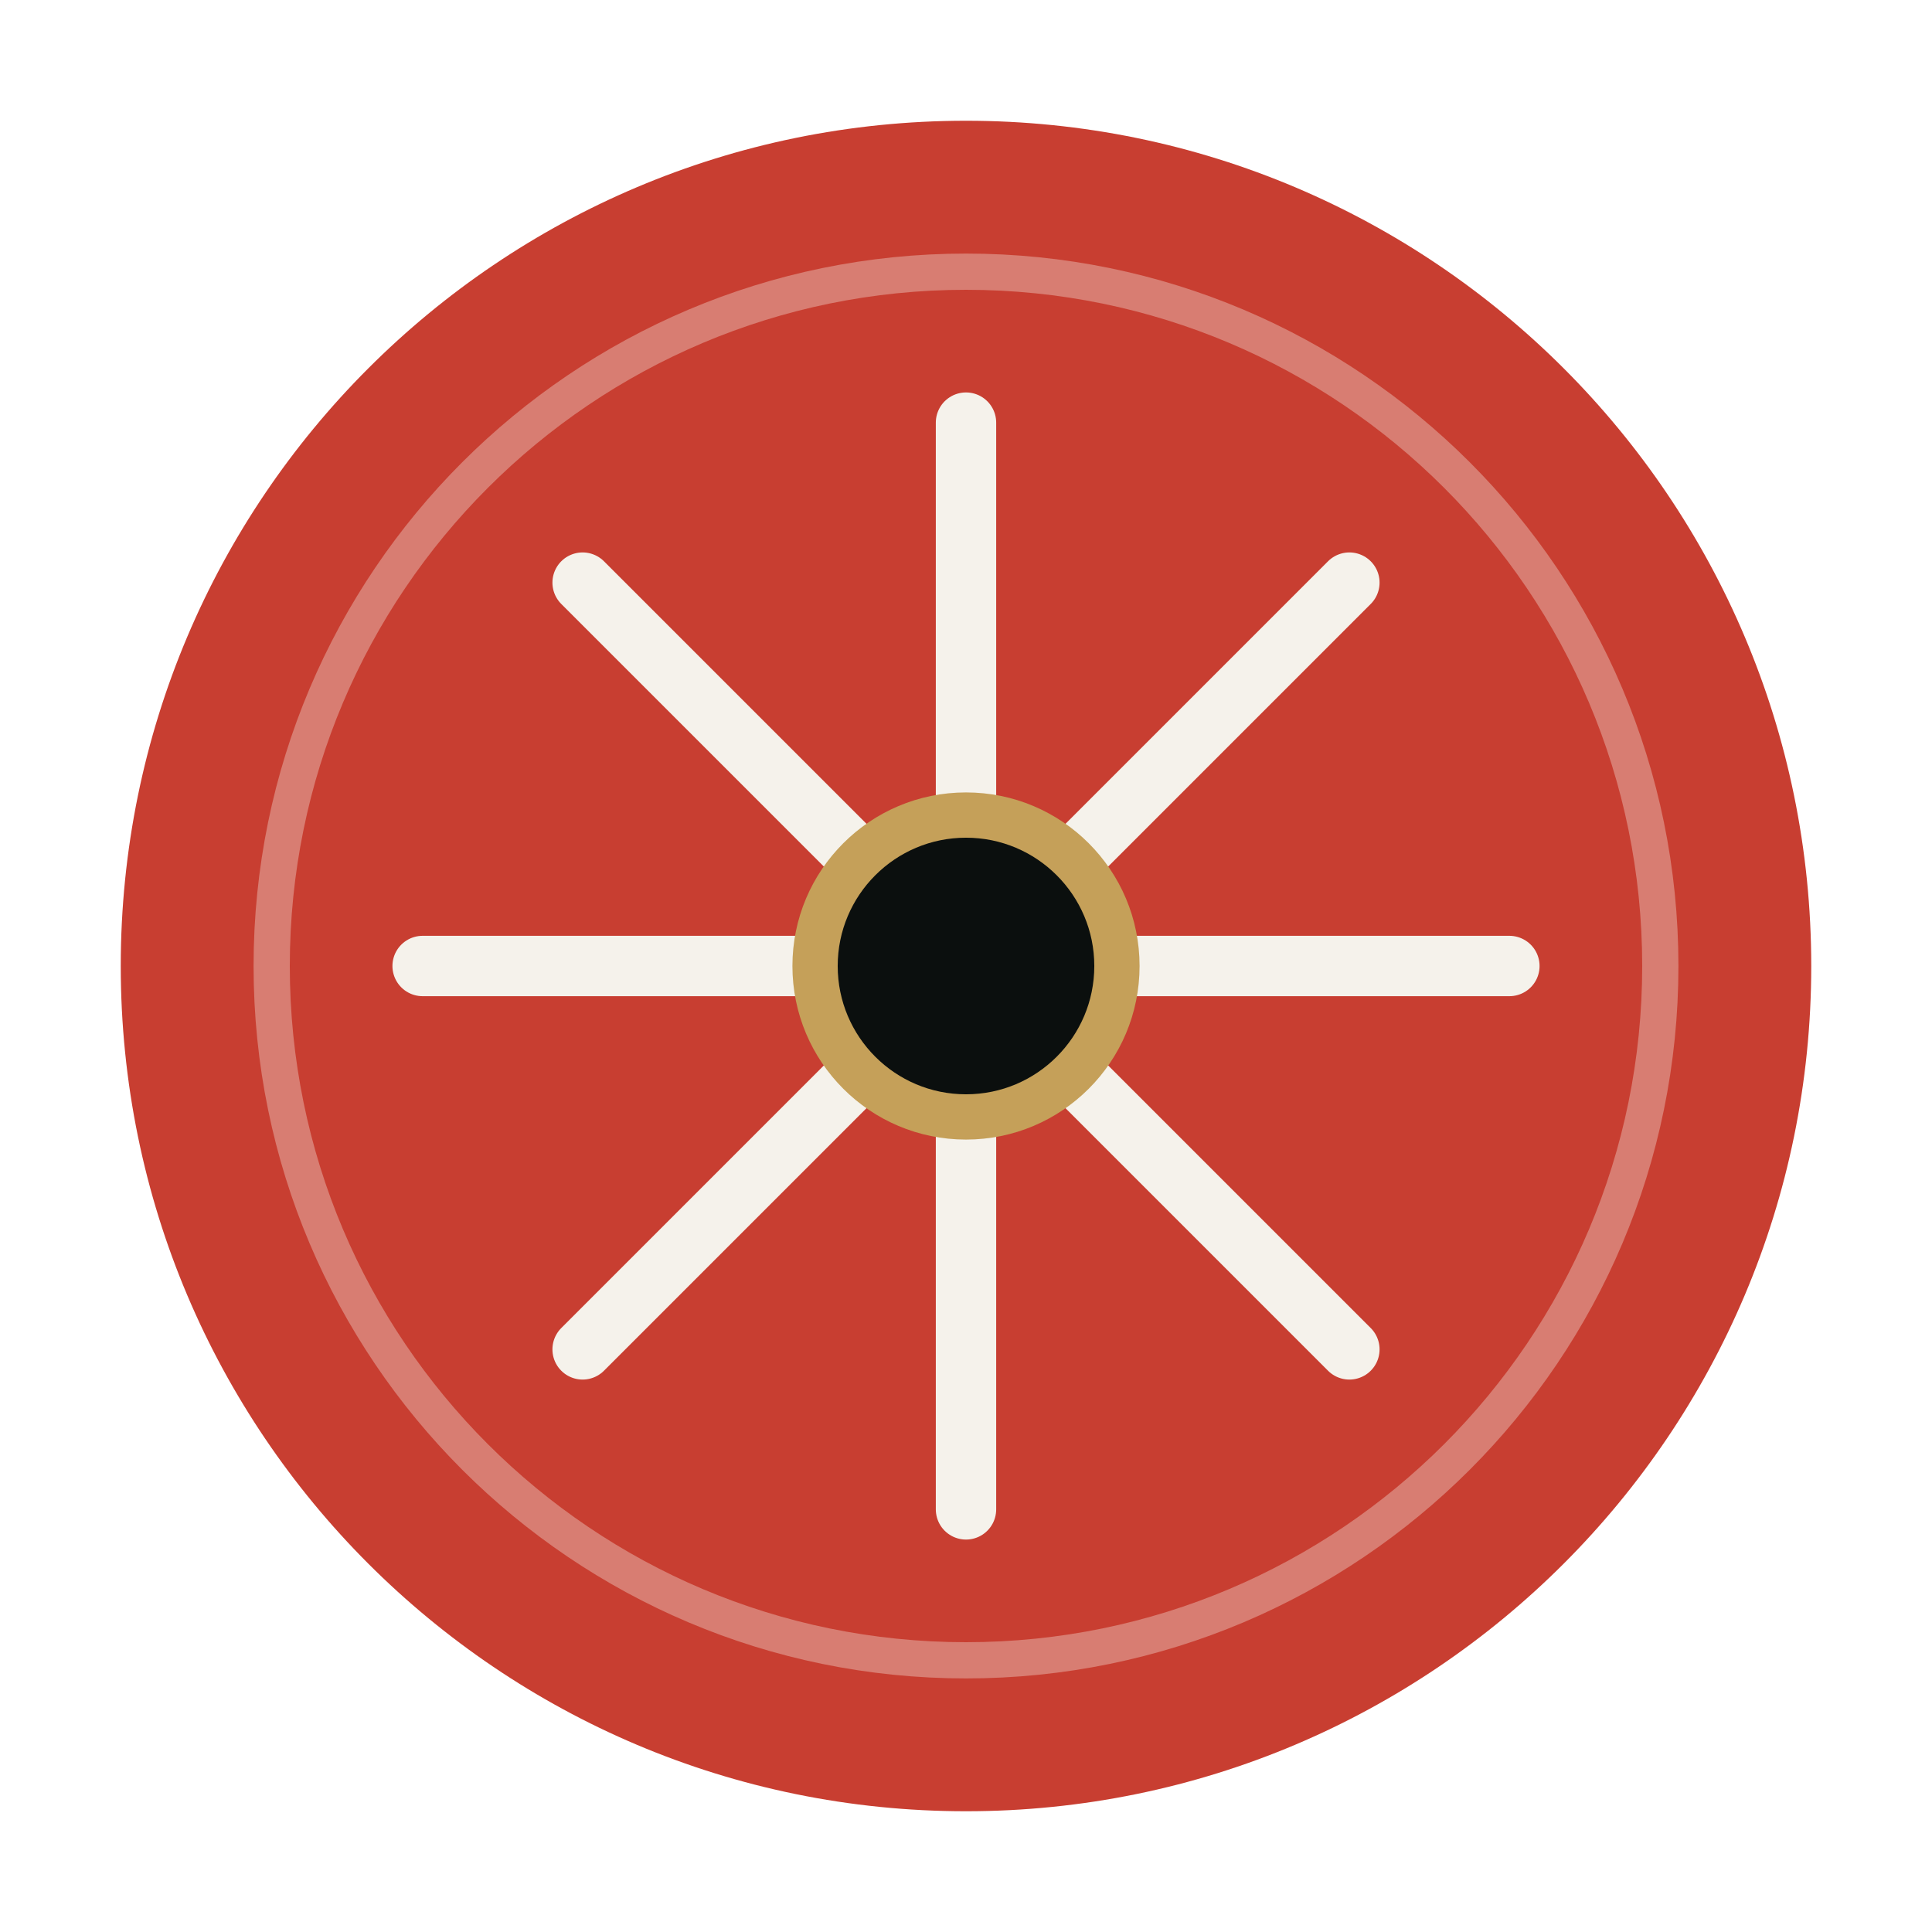
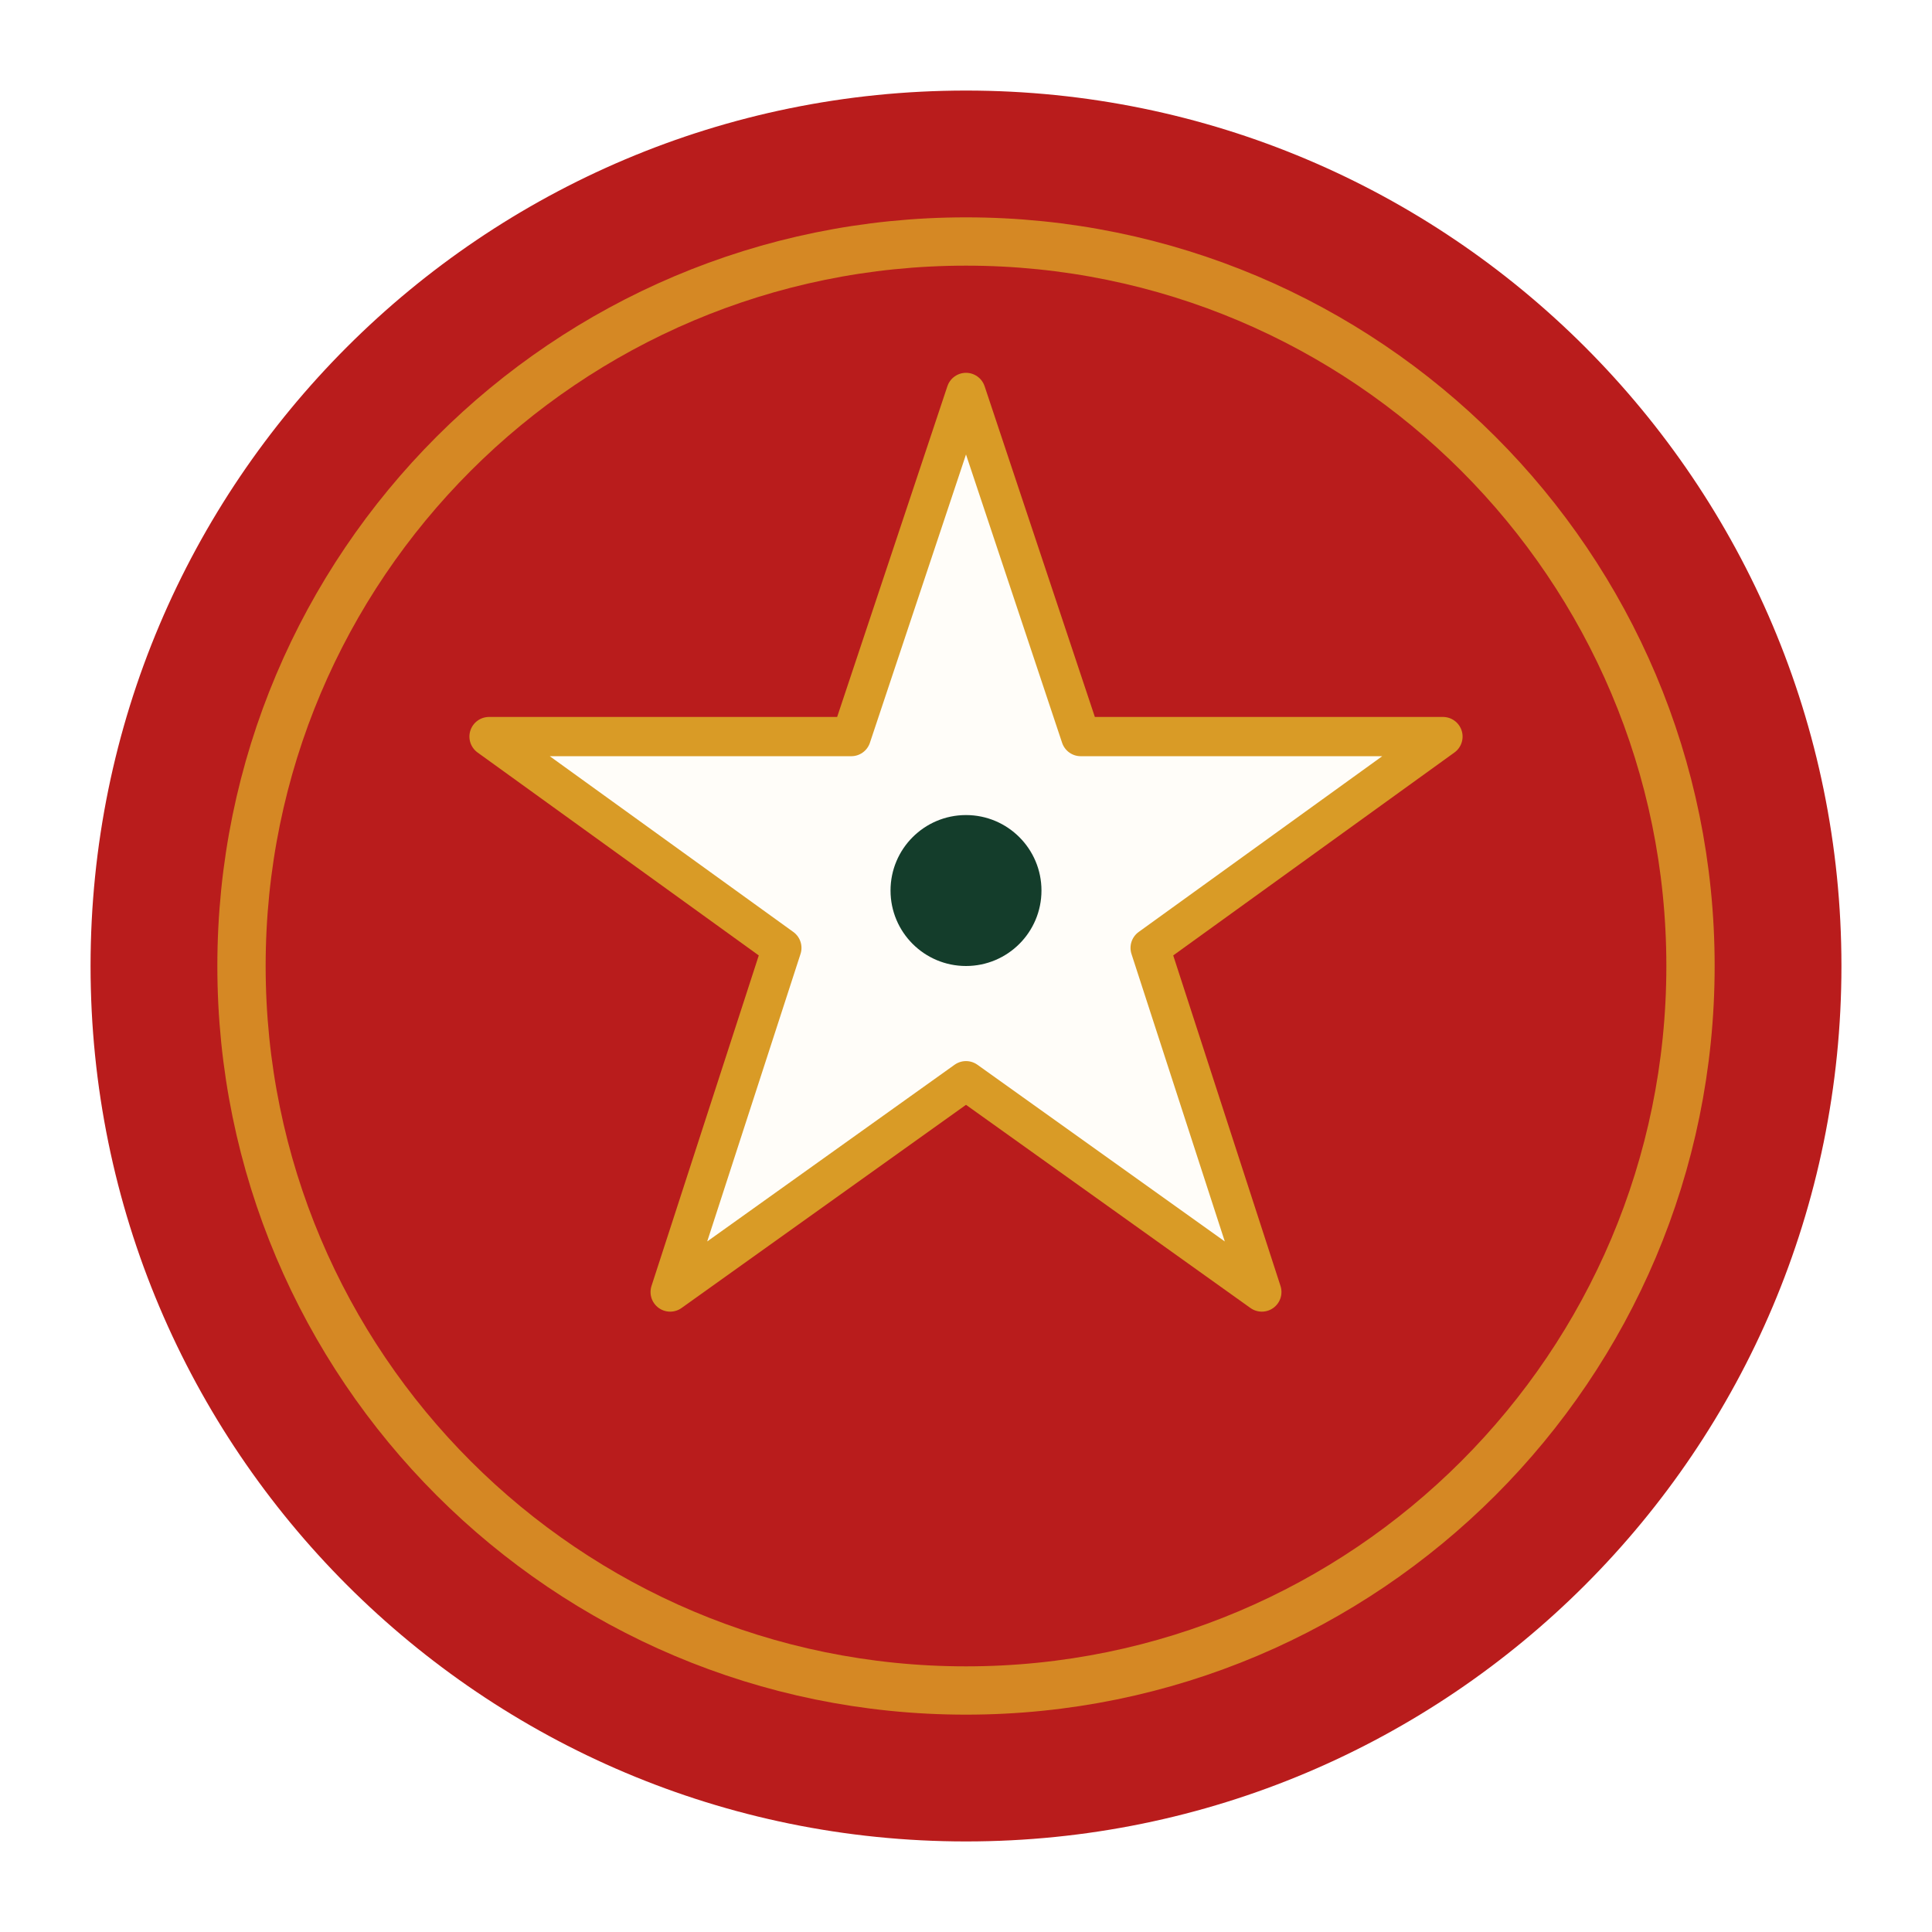
<svg xmlns="http://www.w3.org/2000/svg" viewBox="0 0 64 64" fill="none">
-   <circle cx="32" cy="32" r="28" fill="#C83E31" />
-   <circle cx="32" cy="32" r="23" stroke="#F5F2EB" stroke-opacity="0.35" stroke-width="1.2" />
-   <path d="M32 14V50M14 32H50M19.3 19.3L44.7 44.7M44.7 19.3L19.3 44.7" stroke="#F5F2EB" stroke-width="2" stroke-linecap="round" />
-   <circle cx="32" cy="32" r="5" fill="#0B0F0E" stroke="#C5A059" stroke-width="1.5" />
+   <circle cx="32" cy="32" r="29" fill="#B91C1C" />
+   <circle cx="32" cy="32" r="24" stroke="#D99B26" stroke-width="1.6" stroke-opacity="0.85" />
+   <path d="M32 13L35.8 24.4L47.8 24.4L38.1 31.4L41.8 42.8L32 35.8L22.2 42.8L25.9 31.4L16.2 24.4L28.2 24.4L32 13Z" fill="#FFFDF9" stroke="#D99B26" stroke-width="1.3" stroke-linejoin="round" />
+   <circle cx="32" cy="29.5" r="2.5" fill="#143D2B" />
</svg>
